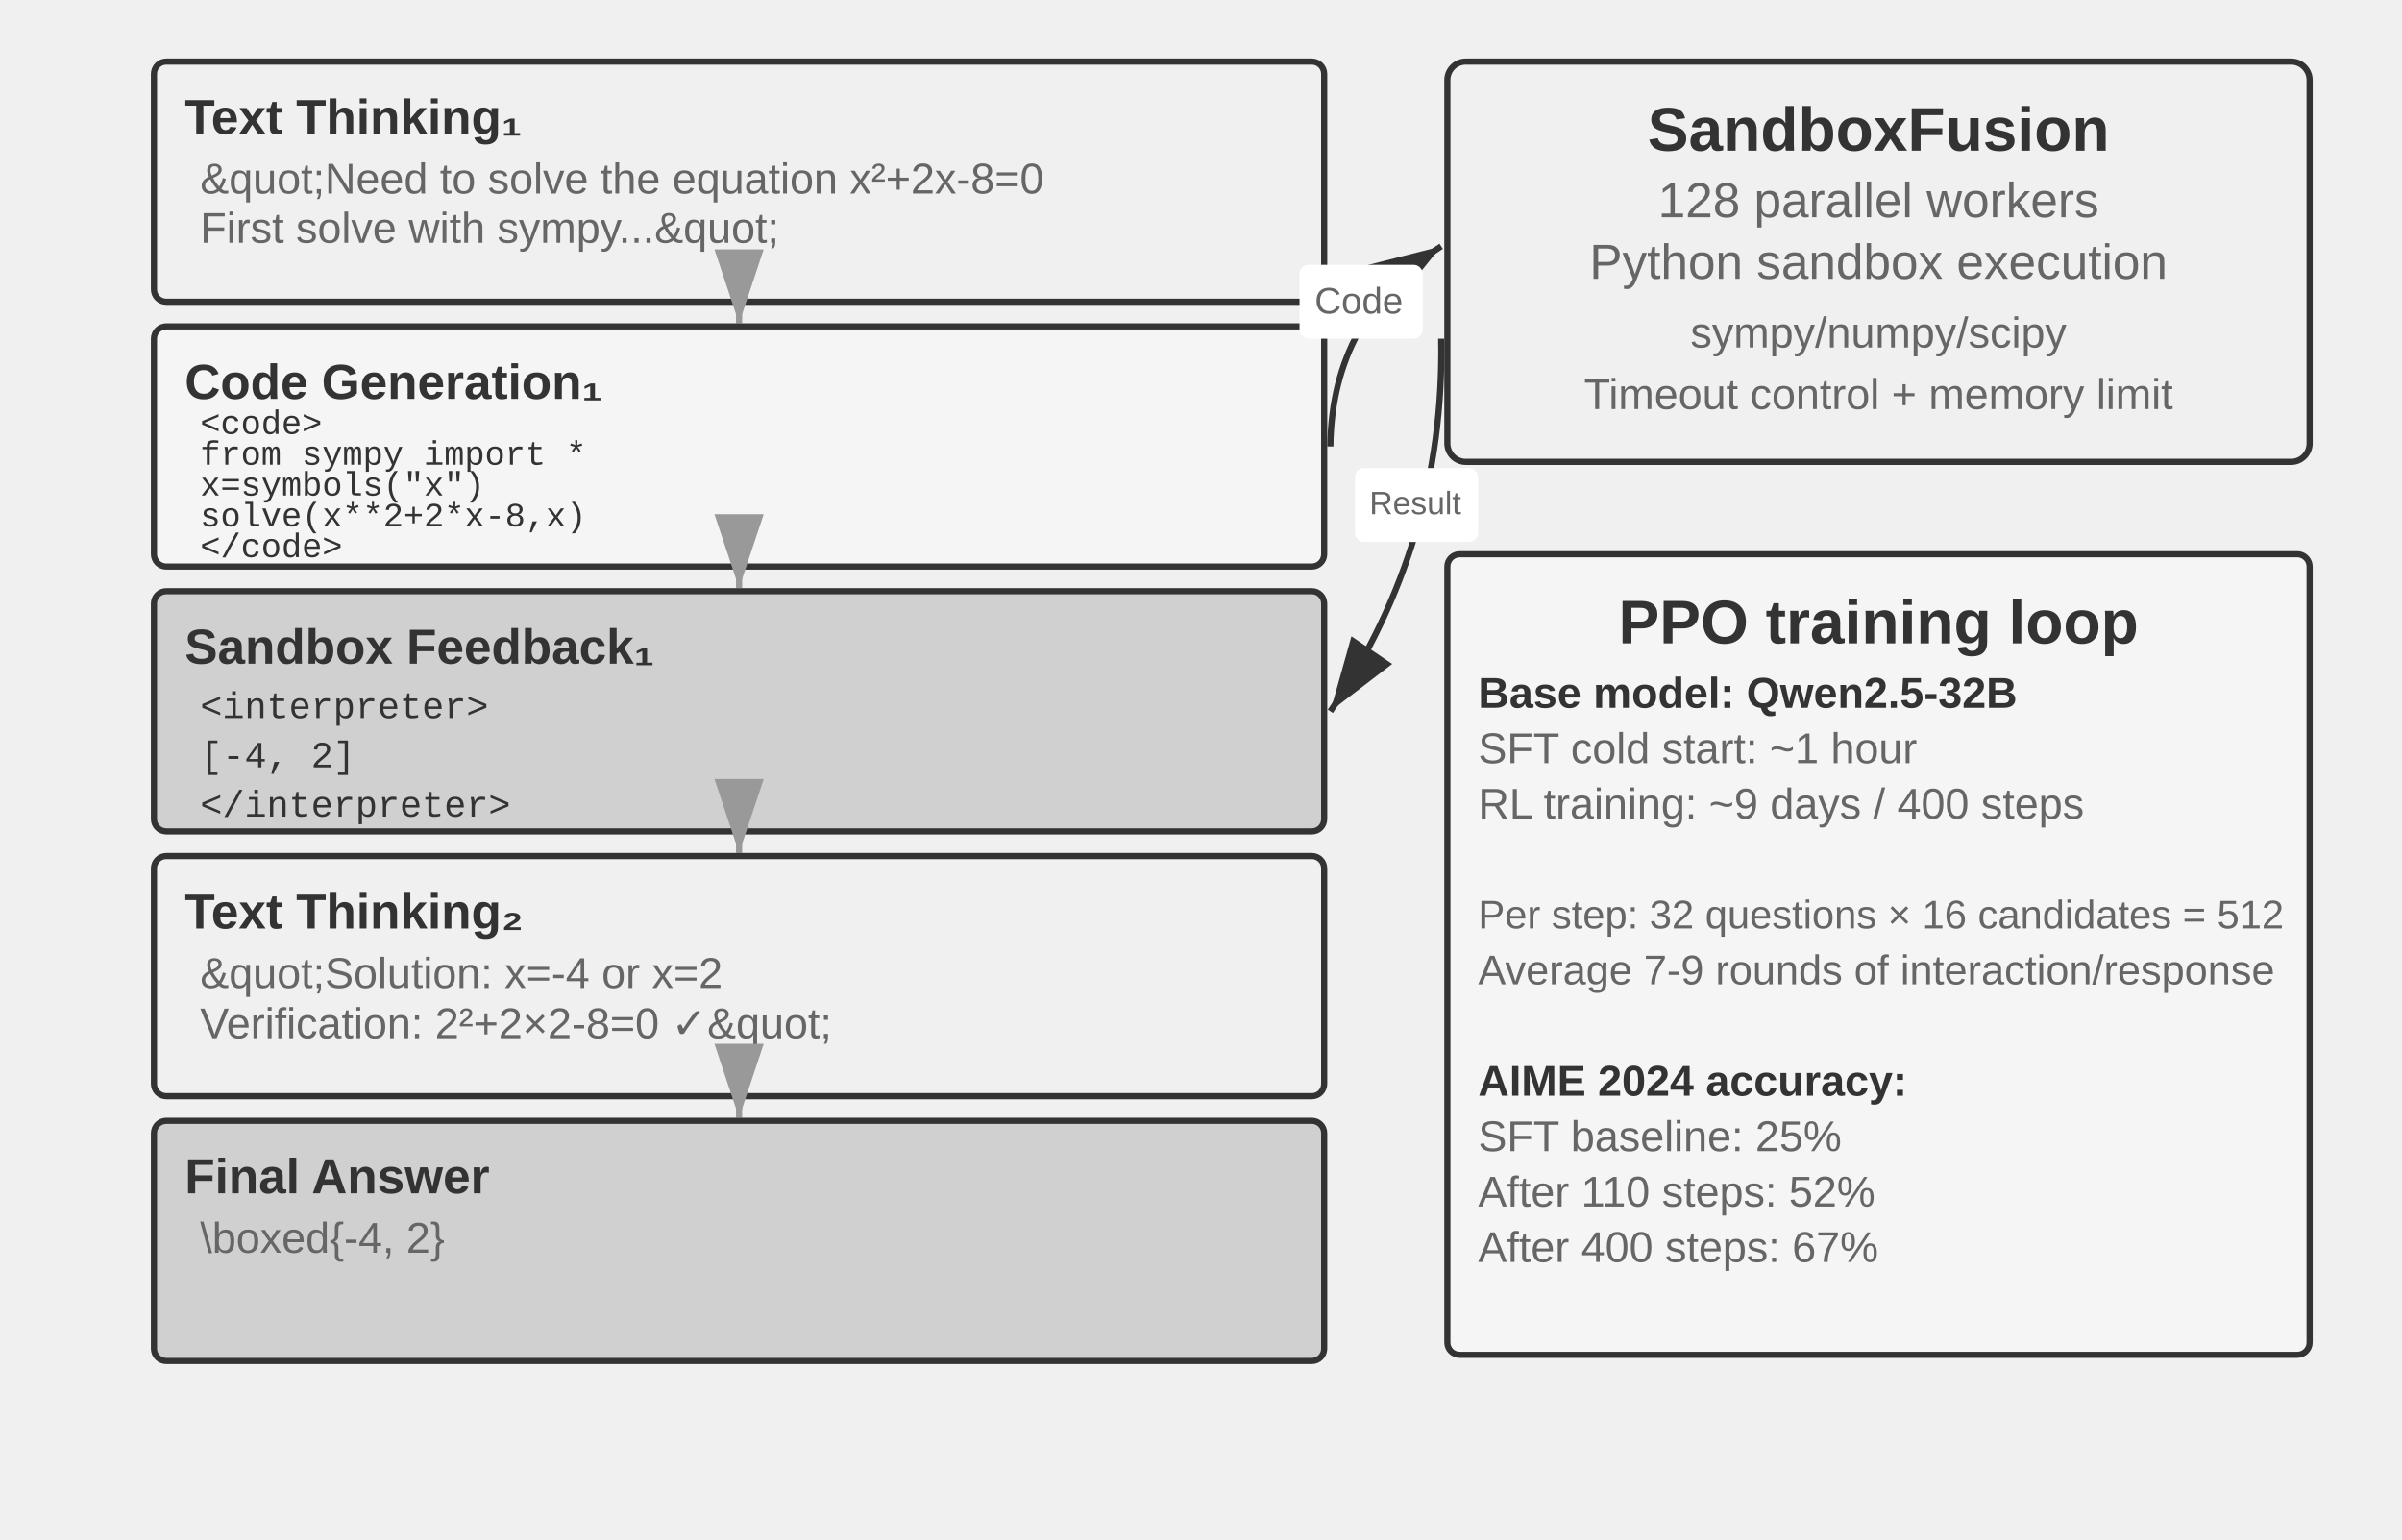
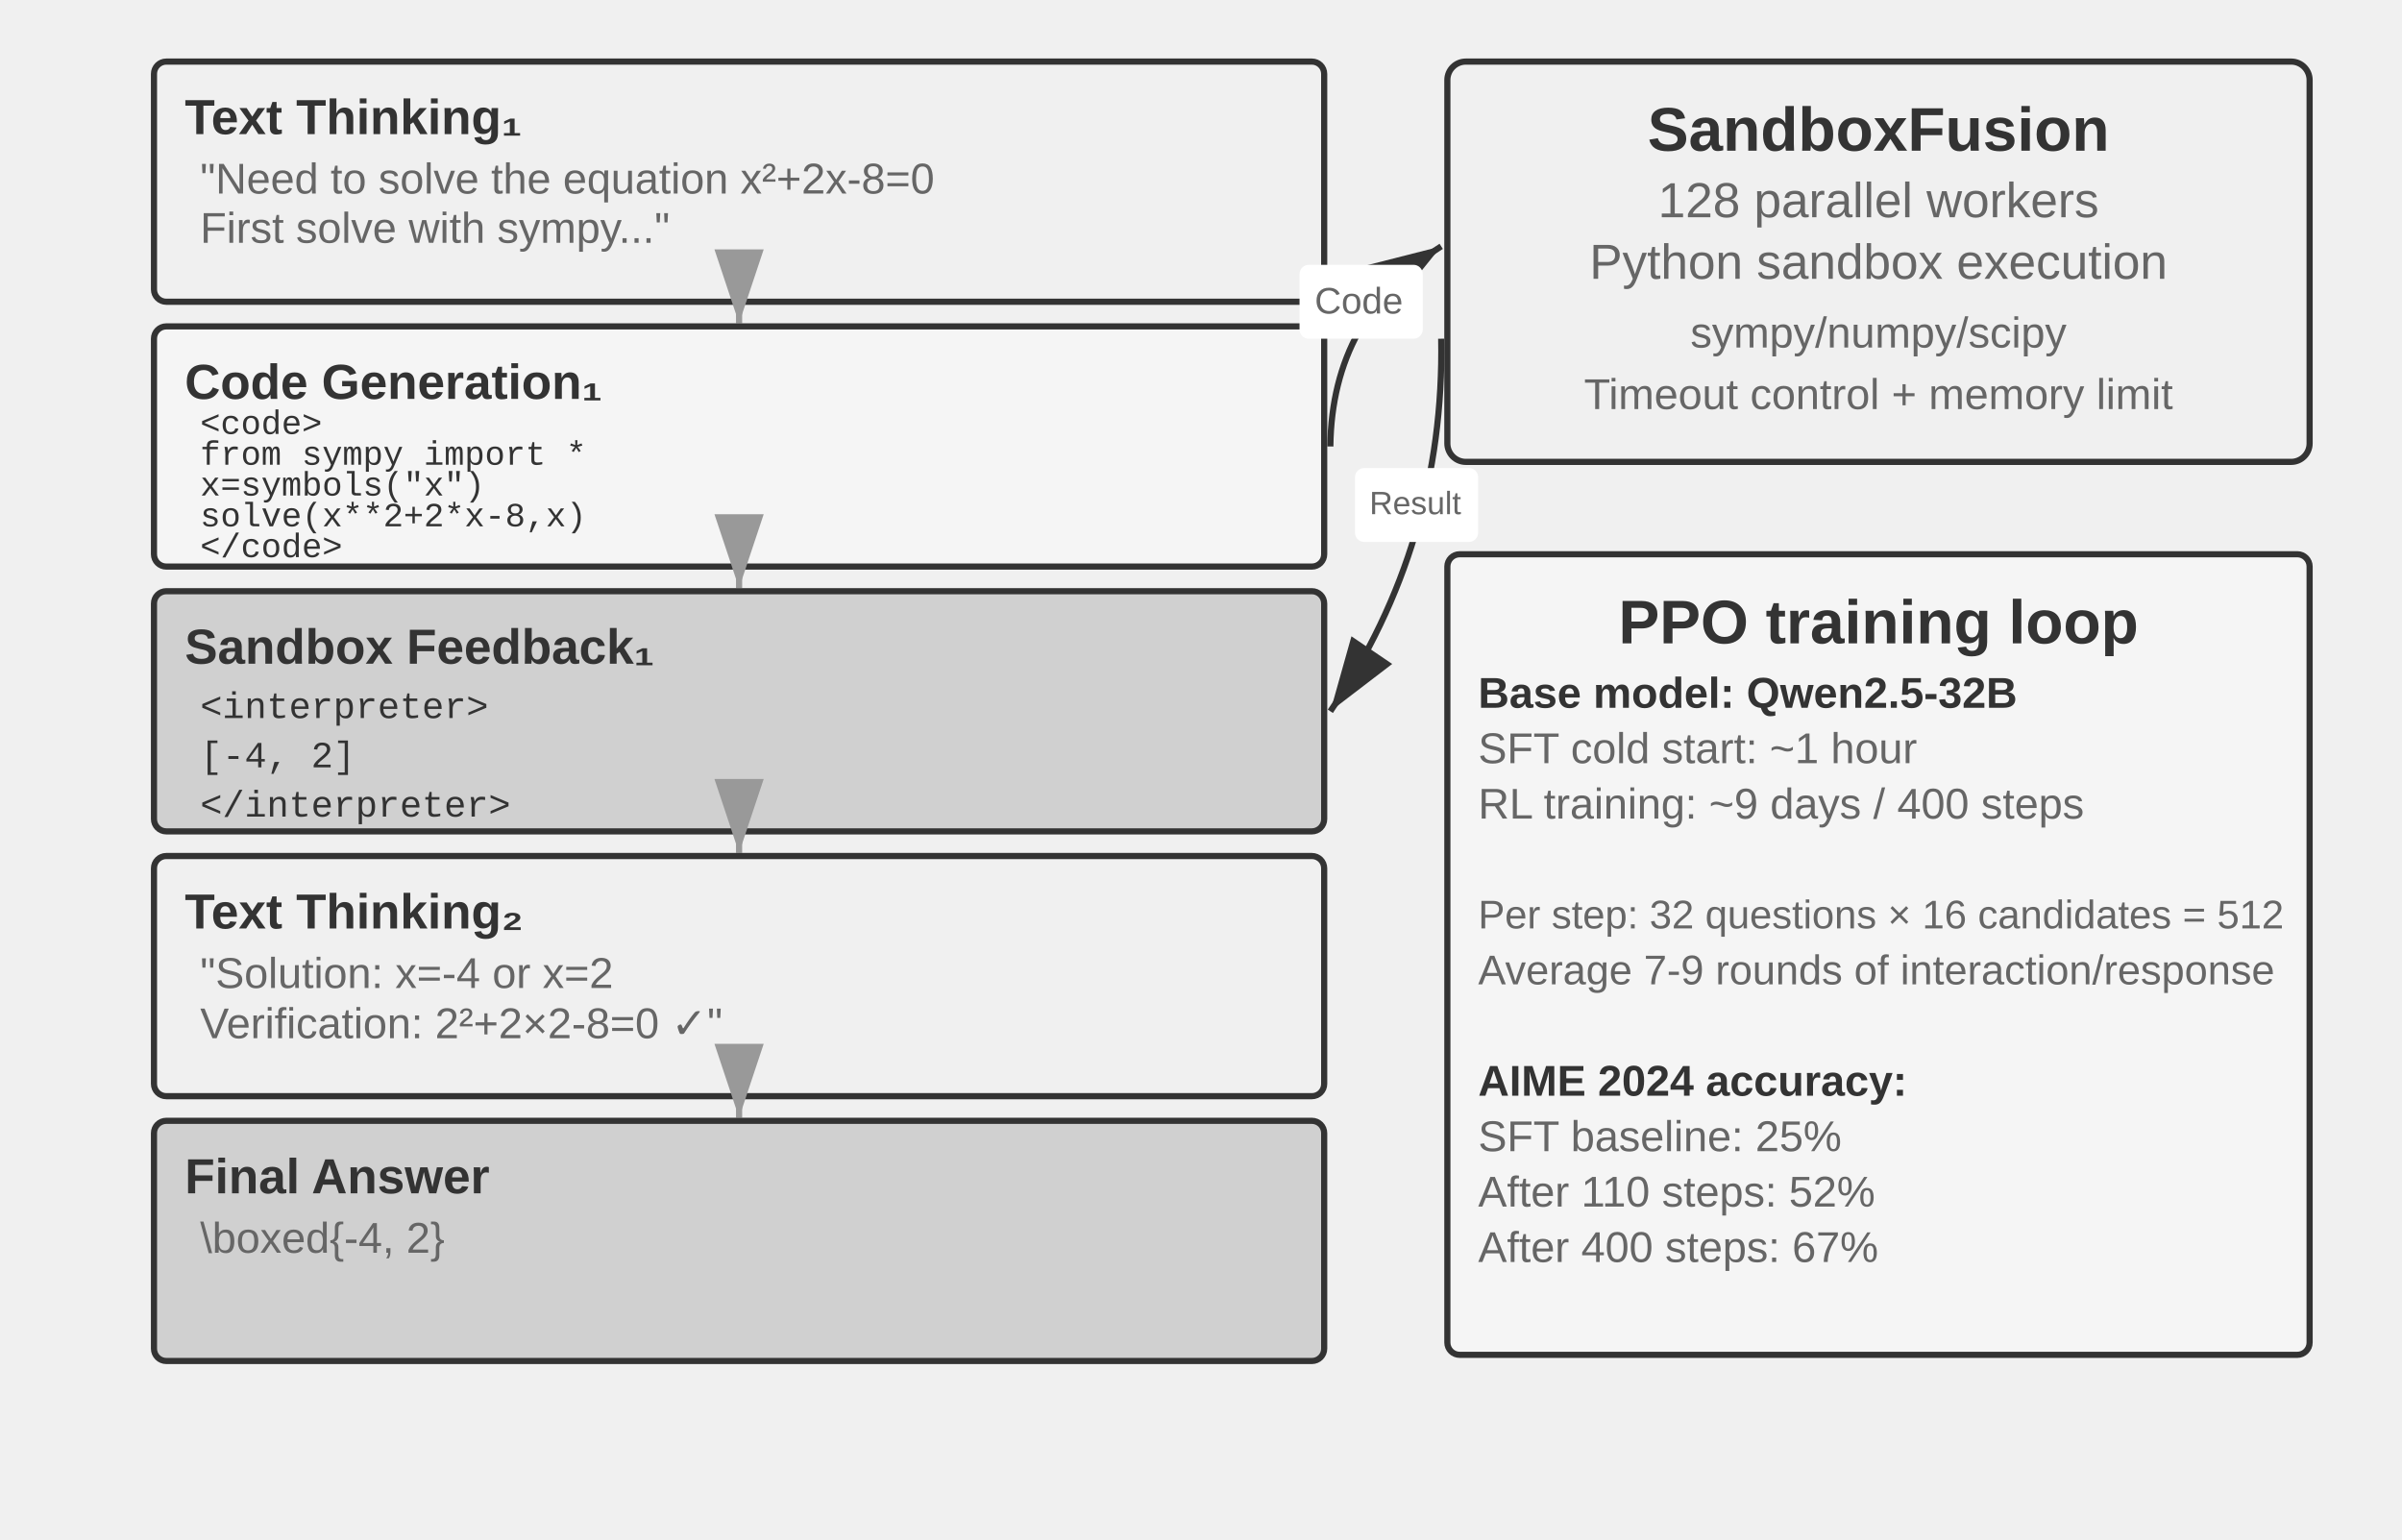
<svg xmlns="http://www.w3.org/2000/svg" viewBox="0 40 780 500" width="780" height="500" style="background:#ffffff">
  <defs>
    <marker id="ah" markerWidth="12" markerHeight="8" refX="12" refY="4" orient="auto">
      <polygon points="0 0, 12 4, 0 8" fill="#333333" />
    </marker>
    <marker id="ah-light" markerWidth="12" markerHeight="8" refX="12" refY="4" orient="auto">
      <polygon points="0 0, 12 4, 0 8" fill="#999999" />
    </marker>
  </defs>
  <rect x="50" y="60" width="380" height="78" rx="4" fill="#f0f0f0" stroke="#333333" stroke-width="2" />
  <text x="60" y="78" font-family="Arial, 'Helvetica Neue', Helvetica, 'PingFang SC', 'Microsoft YaHei', sans-serif" font-size="16" fill="#333333" text-anchor="start" dominant-baseline="central" font-weight="bold">Text Thinking₁</text>
-   <text x="65" y="98" font-family="Arial, 'Helvetica Neue', Helvetica, 'PingFang SC', 'Microsoft YaHei', sans-serif" font-size="14" fill="#666666" text-anchor="start" dominant-baseline="central" font-weight="normal">&amp;quot;Need to solve the equation x²+2x-8=0</text>
-   <text x="65" y="114" font-family="Arial, 'Helvetica Neue', Helvetica, 'PingFang SC', 'Microsoft YaHei', sans-serif" font-size="14" fill="#666666" text-anchor="start" dominant-baseline="central" font-weight="normal">First solve with sympy...&amp;quot;</text>
+   <text x="65" y="98" font-family="Arial, 'Helvetica Neue', Helvetica, 'PingFang SC', 'Microsoft YaHei', sans-serif" font-size="14" fill="#666666" text-anchor="start" dominant-baseline="central" font-weight="normal">"Need to solve the equation x²+2x-8=0</text>
+   <text x="65" y="114" font-family="Arial, 'Helvetica Neue', Helvetica, 'PingFang SC', 'Microsoft YaHei', sans-serif" font-size="14" fill="#666666" text-anchor="start" dominant-baseline="central" font-weight="normal">First solve with sympy..."</text>
  <line x1="240" y1="139" x2="240" y2="145" stroke="#999999" stroke-width="2" marker-end="url(#ah-light)" />
  <rect x="50" y="146" width="380" height="78" rx="4" fill="#f5f5f5" stroke="#333333" stroke-width="2" />
  <text x="60" y="164" font-family="Arial, 'Helvetica Neue', Helvetica, 'PingFang SC', 'Microsoft YaHei', sans-serif" font-size="16" fill="#333333" text-anchor="start" dominant-baseline="central" font-weight="bold">Code Generation₁</text>
  <text x="65" y="178" font-family="'Courier New', Courier, monospace" font-size="11" fill="#333333" text-anchor="start" dominant-baseline="central">&lt;code&gt;</text>
  <text x="65" y="188" font-family="'Courier New', Courier, monospace" font-size="11" fill="#333333" text-anchor="start" dominant-baseline="central">from sympy import *</text>
  <text x="65" y="198" font-family="'Courier New', Courier, monospace" font-size="11" fill="#333333" text-anchor="start" dominant-baseline="central">x=symbols("x")</text>
  <text x="65" y="208" font-family="'Courier New', Courier, monospace" font-size="11" fill="#333333" text-anchor="start" dominant-baseline="central">solve(x**2+2*x-8,x)</text>
  <text x="65" y="218" font-family="'Courier New', Courier, monospace" font-size="11" fill="#333333" text-anchor="start" dominant-baseline="central">&lt;/code&gt;</text>
  <line x1="240" y1="225" x2="240" y2="231" stroke="#999999" stroke-width="2" marker-end="url(#ah-light)" />
  <rect x="50" y="232" width="380" height="78" rx="4" fill="#d0d0d0" stroke="#333333" stroke-width="2" />
  <text x="60" y="250" font-family="Arial, 'Helvetica Neue', Helvetica, 'PingFang SC', 'Microsoft YaHei', sans-serif" font-size="16" fill="#333333" text-anchor="start" dominant-baseline="central" font-weight="bold">Sandbox Feedback₁</text>
  <text x="65" y="270" font-family="'Courier New', Courier, monospace" font-size="12" fill="#333333" text-anchor="start" dominant-baseline="central">&lt;interpreter&gt;</text>
  <text x="65" y="286" font-family="'Courier New', Courier, monospace" font-size="12" fill="#333333" text-anchor="start" dominant-baseline="central">[-4, 2]</text>
  <text x="65" y="302" font-family="'Courier New', Courier, monospace" font-size="12" fill="#333333" text-anchor="start" dominant-baseline="central">&lt;/interpreter&gt;</text>
  <line x1="240" y1="311" x2="240" y2="317" stroke="#999999" stroke-width="2" marker-end="url(#ah-light)" />
  <rect x="50" y="318" width="380" height="78" rx="4" fill="#f0f0f0" stroke="#333333" stroke-width="2" />
  <text x="60" y="336" font-family="Arial, 'Helvetica Neue', Helvetica, 'PingFang SC', 'Microsoft YaHei', sans-serif" font-size="16" fill="#333333" text-anchor="start" dominant-baseline="central" font-weight="bold">Text Thinking₂</text>
-   <text x="65" y="356" font-family="Arial, 'Helvetica Neue', Helvetica, 'PingFang SC', 'Microsoft YaHei', sans-serif" font-size="14" fill="#666666" text-anchor="start" dominant-baseline="central" font-weight="normal">&amp;quot;Solution: x=-4 or x=2</text>
-   <text x="65" y="372" font-family="Arial, 'Helvetica Neue', Helvetica, 'PingFang SC', 'Microsoft YaHei', sans-serif" font-size="14" fill="#666666" text-anchor="start" dominant-baseline="central" font-weight="normal">Verification: 2²+2×2-8=0 ✓&amp;quot;</text>
+   <text x="65" y="356" font-family="Arial, 'Helvetica Neue', Helvetica, 'PingFang SC', 'Microsoft YaHei', sans-serif" font-size="14" fill="#666666" text-anchor="start" dominant-baseline="central" font-weight="normal">"Solution: x=-4 or x=2</text>
+   <text x="65" y="372" font-family="Arial, 'Helvetica Neue', Helvetica, 'PingFang SC', 'Microsoft YaHei', sans-serif" font-size="14" fill="#666666" text-anchor="start" dominant-baseline="central" font-weight="normal">Verification: 2²+2×2-8=0 ✓"</text>
  <line x1="240" y1="397" x2="240" y2="403" stroke="#999999" stroke-width="2" marker-end="url(#ah-light)" />
  <rect x="50" y="404" width="380" height="78" rx="4" fill="#d0d0d0" stroke="#333333" stroke-width="2" />
  <text x="60" y="422" font-family="Arial, 'Helvetica Neue', Helvetica, 'PingFang SC', 'Microsoft YaHei', sans-serif" font-size="16" fill="#333333" text-anchor="start" dominant-baseline="central" font-weight="bold">Final Answer</text>
  <text x="65" y="442" font-family="Arial, 'Helvetica Neue', Helvetica, 'PingFang SC', 'Microsoft YaHei', sans-serif" font-size="14" fill="#666666" text-anchor="start" dominant-baseline="central" font-weight="normal">\boxed{-4, 2}</text>
  <rect x="470" y="60" width="280" height="130" rx="6" fill="#f0f0f0" stroke="#333333" stroke-width="2" />
  <text x="610" y="82" font-family="Arial, 'Helvetica Neue', Helvetica, 'PingFang SC', 'Microsoft YaHei', sans-serif" font-size="20" fill="#333333" text-anchor="middle" dominant-baseline="central" font-weight="bold">SandboxFusion</text>
  <text x="610" y="105" font-family="Arial, 'Helvetica Neue', Helvetica, 'PingFang SC', 'Microsoft YaHei', sans-serif" font-size="16" fill="#666666" text-anchor="middle" dominant-baseline="central" font-weight="normal">128 parallel workers</text>
  <text x="610" y="125" font-family="Arial, 'Helvetica Neue', Helvetica, 'PingFang SC', 'Microsoft YaHei', sans-serif" font-size="16" fill="#666666" text-anchor="middle" dominant-baseline="central" font-weight="normal">Python sandbox execution</text>
  <text x="610" y="148" font-family="Arial, 'Helvetica Neue', Helvetica, 'PingFang SC', 'Microsoft YaHei', sans-serif" font-size="14" fill="#666666" text-anchor="middle" dominant-baseline="central" font-weight="normal">sympy/numpy/scipy</text>
  <text x="610" y="168" font-family="Arial, 'Helvetica Neue', Helvetica, 'PingFang SC', 'Microsoft YaHei', sans-serif" font-size="14" fill="#666666" text-anchor="middle" dominant-baseline="central" font-weight="normal">Timeout control + memory limit</text>
  <path d="M 432,185 Q 432.504,142.81 468,120" fill="none" stroke="#333333" stroke-width="2" marker-end="url(#ah)" />
  <rect x="422" y="126" width="40" height="24" rx="3" fill="white" />
  <text x="441.252" y="137.655" font-family="Arial, 'Helvetica Neue', Helvetica, 'PingFang SC', 'Microsoft YaHei', sans-serif" font-size="12" fill="#666666" text-anchor="middle" dominant-baseline="central" font-weight="normal">Code</text>
  <path d="M 468,150 Q 469.17,216.203 432,271" fill="none" stroke="#333333" stroke-width="2" marker-end="url(#ah)" />
  <rect x="440" y="192" width="40" height="24" rx="3" fill="white" />
  <text x="459.585" y="203.352" font-family="Arial, 'Helvetica Neue', Helvetica, 'PingFang SC', 'Microsoft YaHei', sans-serif" font-size="10.5" fill="#666666" text-anchor="middle" dominant-baseline="central" font-weight="normal">Result</text>
  <rect x="470" y="220" width="280" height="260" rx="4" fill="#f5f5f5" stroke="#333333" stroke-width="2" />
  <text x="610" y="242" font-family="Arial, 'Helvetica Neue', Helvetica, 'PingFang SC', 'Microsoft YaHei', sans-serif" font-size="20" fill="#333333" text-anchor="middle" dominant-baseline="central" font-weight="bold">PPO training loop</text>
  <text x="480" y="265" font-family="Arial, 'Helvetica Neue', Helvetica, 'PingFang SC', 'Microsoft YaHei', sans-serif" font-size="14" fill="#333333" text-anchor="start" dominant-baseline="central" font-weight="bold">Base model: Qwen2.5-32B</text>
  <text x="480" y="283" font-family="Arial, 'Helvetica Neue', Helvetica, 'PingFang SC', 'Microsoft YaHei', sans-serif" font-size="14" fill="#666666" text-anchor="start" dominant-baseline="central" font-weight="normal">SFT cold start: ~1 hour</text>
  <text x="480" y="301" font-family="Arial, 'Helvetica Neue', Helvetica, 'PingFang SC', 'Microsoft YaHei', sans-serif" font-size="14" fill="#666666" text-anchor="start" dominant-baseline="central" font-weight="normal">RL training: ~9 days / 400 steps</text>
  <text x="480" y="337" font-family="Arial, 'Helvetica Neue', Helvetica, 'PingFang SC', 'Microsoft YaHei', sans-serif" font-size="13" fill="#666666" text-anchor="start" dominant-baseline="central" font-weight="normal">Per step: 32 questions × 16 candidates = 512</text>
  <text x="480" y="355" font-family="Arial, 'Helvetica Neue', Helvetica, 'PingFang SC', 'Microsoft YaHei', sans-serif" font-size="13.5" fill="#666666" text-anchor="start" dominant-baseline="central" font-weight="normal">Average 7-9 rounds of interaction/response</text>
  <text x="480" y="391" font-family="Arial, 'Helvetica Neue', Helvetica, 'PingFang SC', 'Microsoft YaHei', sans-serif" font-size="14" fill="#333333" text-anchor="start" dominant-baseline="central" font-weight="bold">AIME 2024 accuracy:</text>
  <text x="480" y="409" font-family="Arial, 'Helvetica Neue', Helvetica, 'PingFang SC', 'Microsoft YaHei', sans-serif" font-size="14" fill="#666666" text-anchor="start" dominant-baseline="central" font-weight="normal">  SFT baseline: 25%</text>
  <text x="480" y="427" font-family="Arial, 'Helvetica Neue', Helvetica, 'PingFang SC', 'Microsoft YaHei', sans-serif" font-size="14" fill="#666666" text-anchor="start" dominant-baseline="central" font-weight="normal">  After 110 steps: 52%</text>
  <text x="480" y="445" font-family="Arial, 'Helvetica Neue', Helvetica, 'PingFang SC', 'Microsoft YaHei', sans-serif" font-size="14" fill="#666666" text-anchor="start" dominant-baseline="central" font-weight="normal">  After 400 steps: 67%</text>
</svg>
